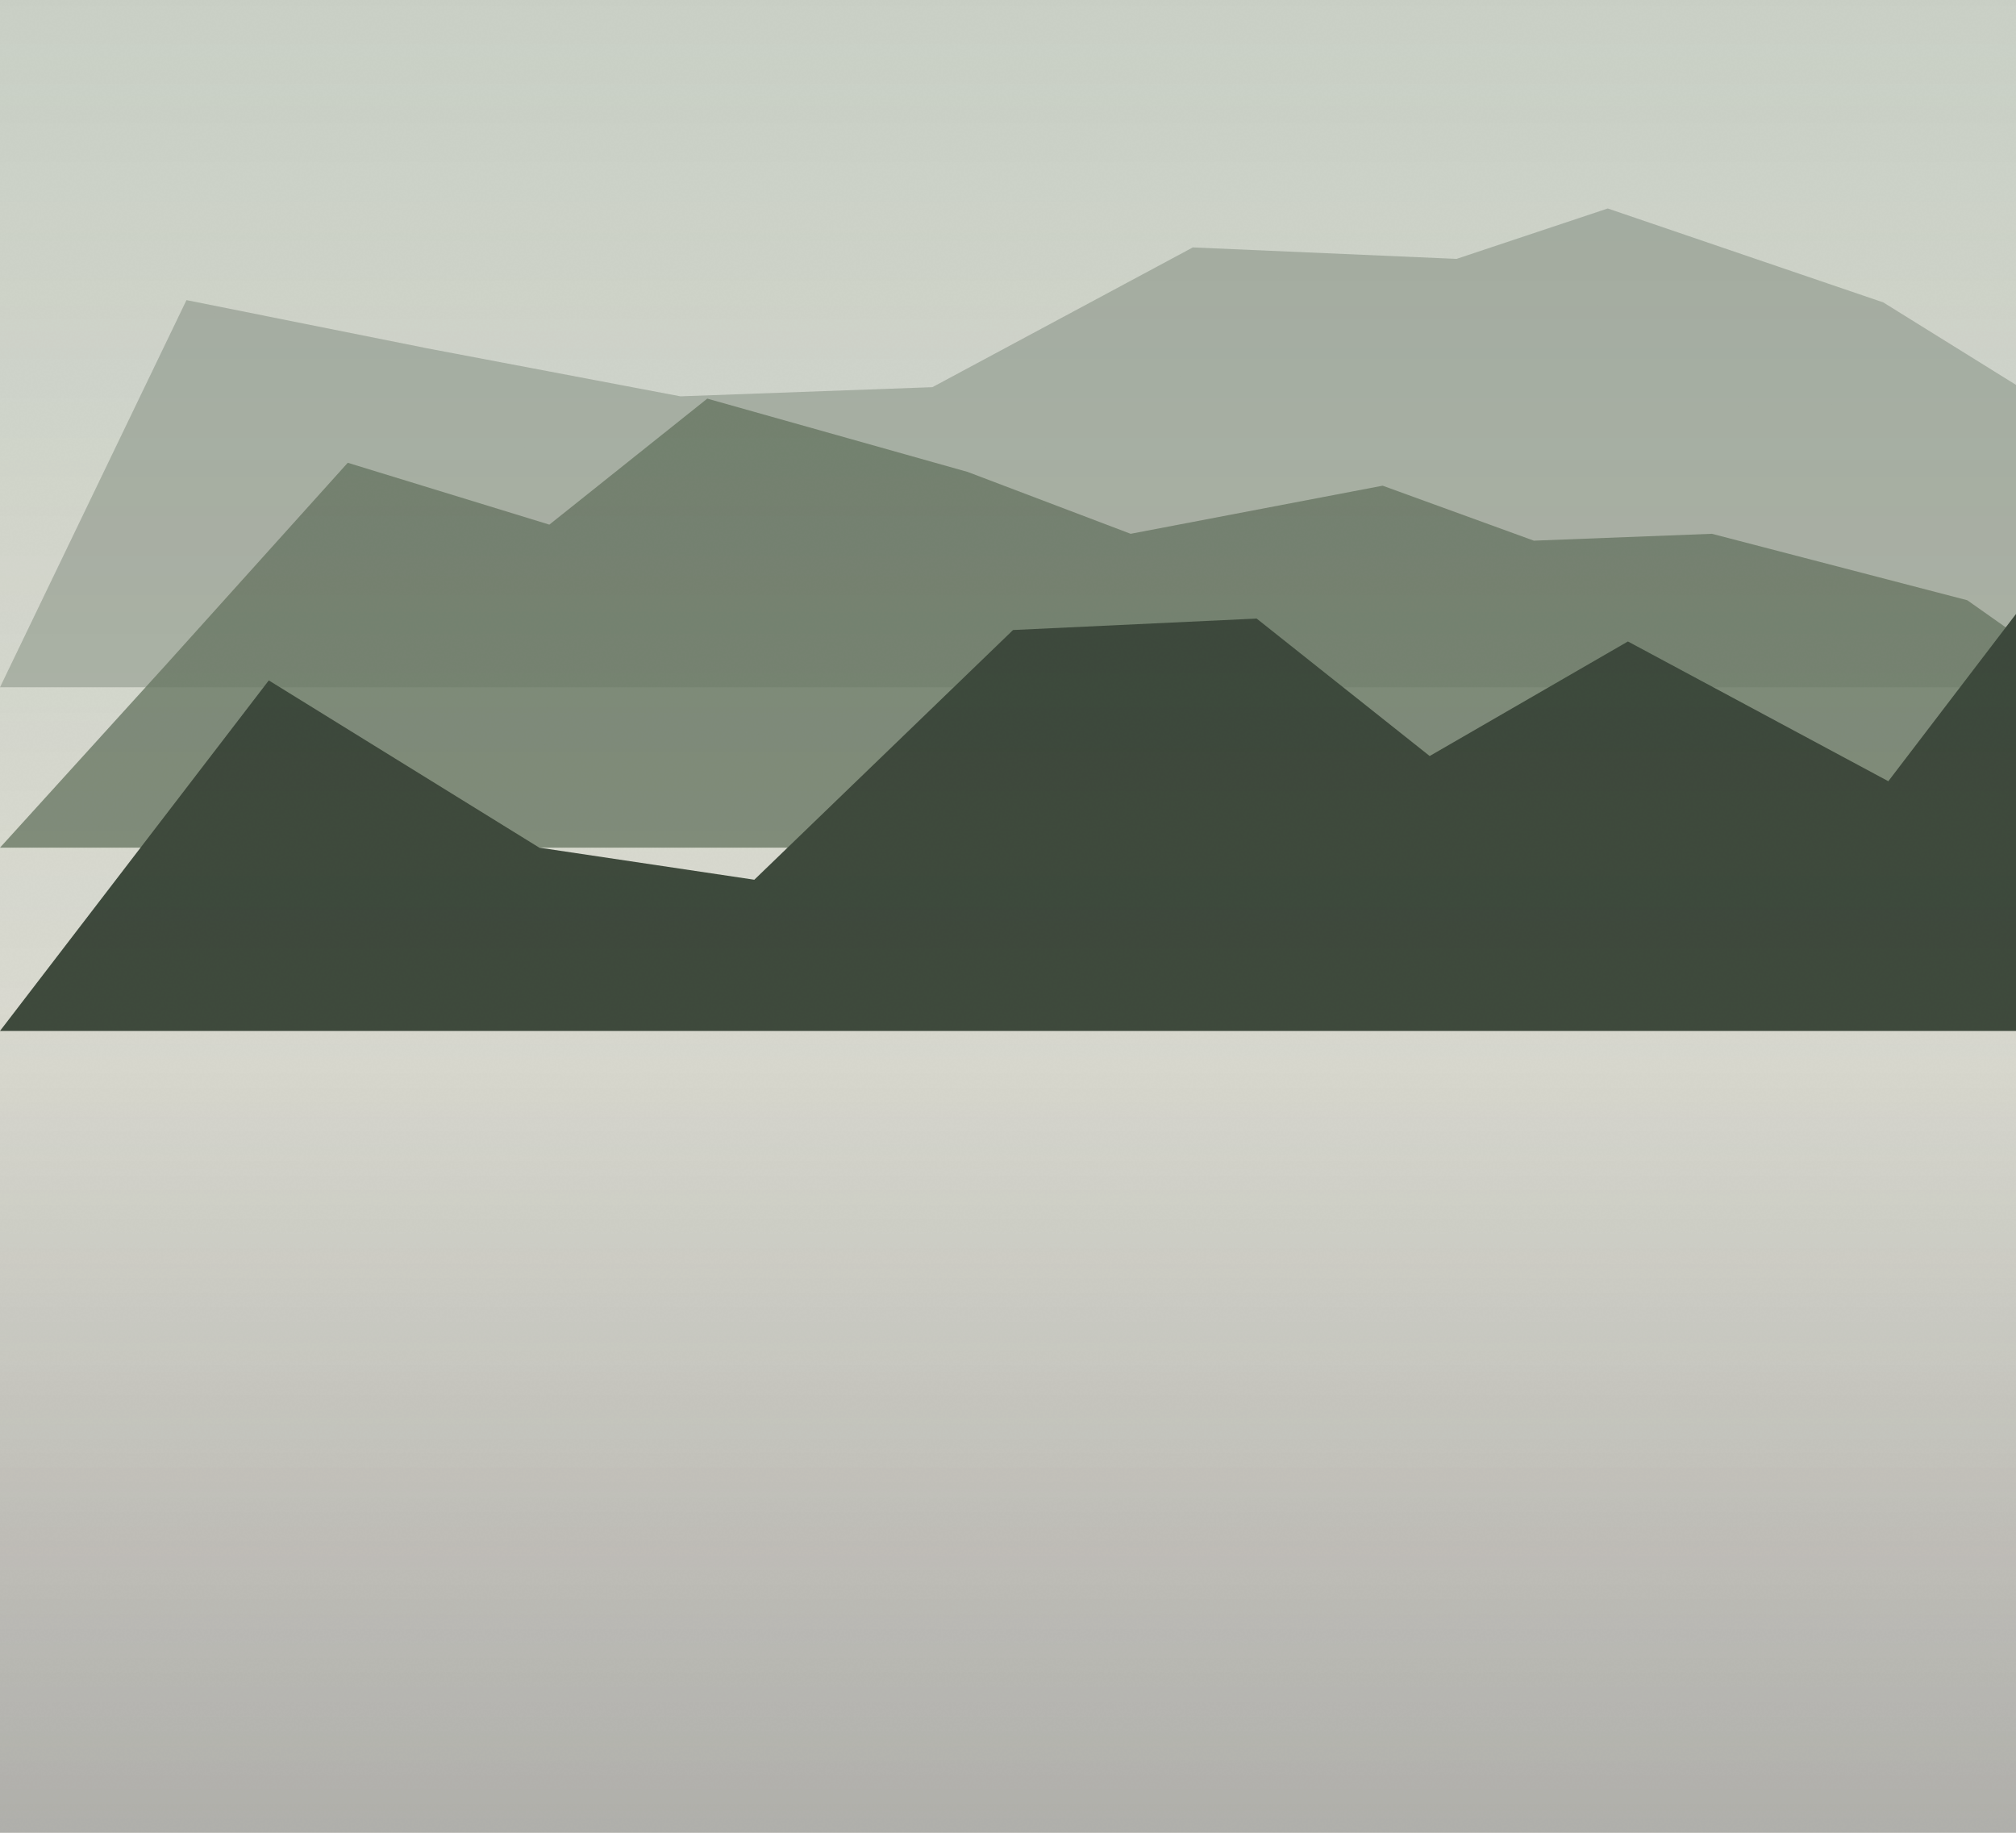
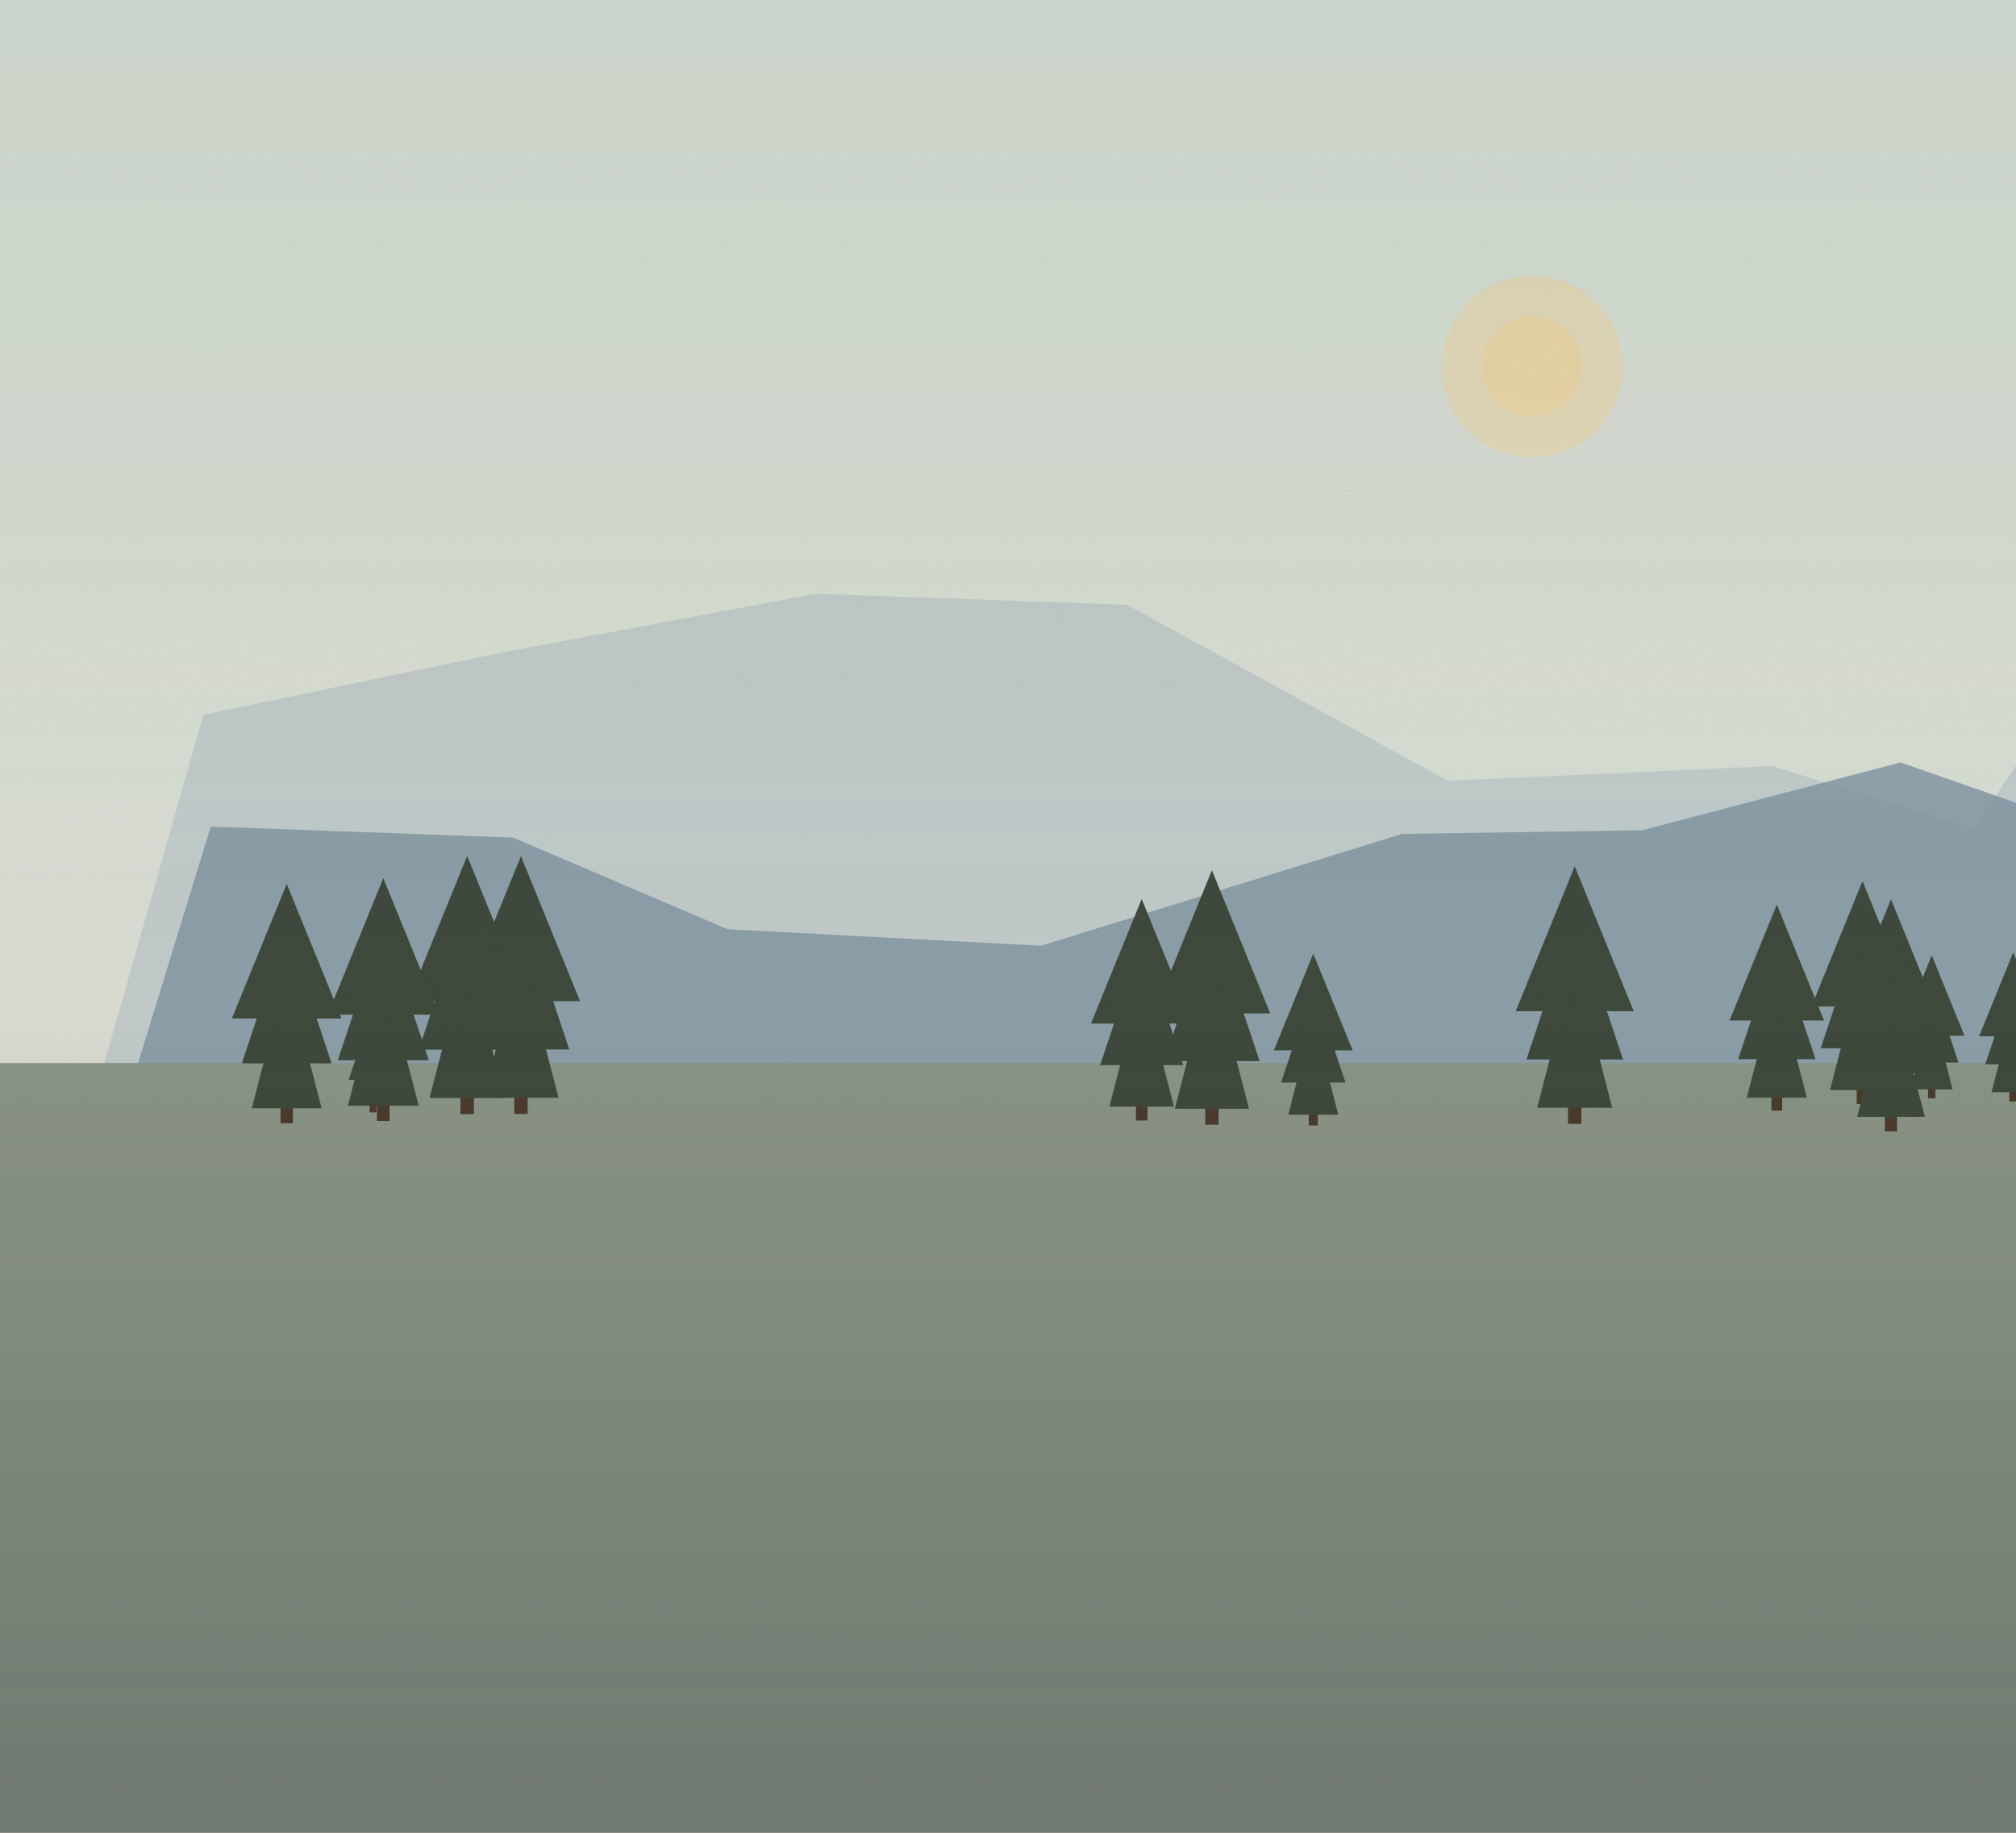
<svg xmlns="http://www.w3.org/2000/svg" viewBox="0 0 1100 1000" width="1100" height="1000" role="img" aria-label="Léto v Krkonoších">
  <defs>
    <linearGradient id="sky-21" x1="0" y1="0" x2="0" y2="1">
-       <stop offset="0%" stop-color="#DCE2D6" />
+       <stop offset="0%" stop-color="#DCE6DA" />
      <stop offset="100%" stop-color="#D8D4CC" />
    </linearGradient>
-     <linearGradient id="vig-21" x1="0" y1="0" x2="0" y2="1">
-       <stop offset="0%" stop-color="#26323A" stop-opacity="0.10" />
-       <stop offset="55%" stop-color="#26323A" stop-opacity="0" />
-       <stop offset="100%" stop-color="#26323A" stop-opacity="0.22" />
-     </linearGradient>
-     <filter id="grain-21">
-       <feTurbulence type="fractalNoise" baseFrequency="0.9" numOctaves="2" stitchTiles="stitch" result="noise" />
-       <feColorMatrix in="noise" type="matrix" values="0 0 0 0 0  0 0 0 0 0  0 0 0 0 0  0 0 0 0.02 0" />
-     </filter>
  </defs>
  <rect width="1100" height="1000" fill="url(#sky-21)" />
-   <g transform="scale(0.9166667,1.25)">
-     <path d="M0,300 L111,131 L254,152 L405,173 L555,169 L710,108 L867,113 L957,91 L1121,132 L1200,168 L1200,300 Z" fill="#8B9587" opacity="0.55" />
-     <path d="M0,300 L99,220 L207,132 L327,159 L421,104 L576,136 L673,163 L823,142 L913,166 L1019,163 L1171,192 L1200,207 L1200,300 Z" fill="#6C7A65" opacity="0.8" transform="translate(0,70)" />
-     <path d="M0,300 L160,147 L321,220 L449,234 L603,125 L748,120 L851,180 L969,130 L1124,191 L1200,118 L1200,300 Z" fill="#3E4A3C" transform="translate(0,150)" />
-     <rect x="0" y="640" width="1200" height="160" fill="#D8D4CC" opacity="0.25" />
-   </g>
-   <rect width="1100" height="1000" filter="url(#grain-21)" opacity="0.6" />
+   <circle cx="836.0" cy="200.0" r="49.5" fill="#F0D9A6" opacity="0.55" />
+   <circle cx="836.0" cy="200.0" r="27.225" fill="#F0D9A6" opacity="0.85" />
+   <path d="M0,780 L111,390 L274,356 L445,324 L615,330 L790,426 L967,418 L1077,452 L1120,388 L1120,780 Z" fill="#A9BAC2" opacity="0.5" />
+   <path d="M0,825 L115,451 L280,457 L397,507 L568,516 L765,455 L896,453 L1037,416 L1120,445 L1120,825 Z" fill="#7E93A0" opacity="0.8" />
+   <rect x="0" y="580.0" width="1100" height="420.0" fill="#8B9587" />
+   <rect x="1052" y="591.129" width="4.061" height="8.123" fill="#4A3B2C" />
+   <path d="M1054.03,550.514 L1042.658,594.378 L1065.402,594.378 Z" fill="#3E4A3C" />
+   <path d="M1054.03,535.893 L1039.409,579.757 L1068.652,579.757 Z" fill="#3E4A3C" />
+   <path d="M1054.03,521.271 L1036.16,565.135 L1071.901,565.135 Z" fill="#3E4A3C" />
+   <rect x="1096.375" y="592.54" width="4.237" height="8.474" fill="#4A3B2C" />
+   <path d="M1098.494,550.17 L1086.63,595.929 L1110.357,595.929 Z" fill="#3E4A3C" />
+   <path d="M1098.494,534.916 L1083.24,580.676 L1113.747,580.676 Z" fill="#3E4A3C" />
+   <path d="M1098.494,519.663 L1079.851,565.423 L1117.137,565.423 Z" fill="#3E4A3C" />
+   <rect x="714.122" y="604.327" width="4.883" height="9.765" fill="#4A3B2C" />
+   <path d="M716.563,555.501 L702.892,608.233 L730.235,608.233 Z" fill="#3E4A3C" />
+   <path d="M716.563,537.924 L698.986,590.656 L734.141,590.656 Z" fill="#3E4A3C" />
+   <path d="M716.563,520.346 L695.08,573.078 L738.047,573.078 Z" fill="#3E4A3C" />
+   <rect x="251.247" y="593.241" width="7.338" height="14.676" fill="#4A3B2C" />
+   <path d="M254.916,519.861 L234.369,599.111 L275.462,599.111 Z" fill="#3E4A3C" />
+   <path d="M254.916,493.445 L228.499,572.695 L281.332,572.695 Z" fill="#3E4A3C" />
+   <path d="M254.916,467.028 L222.629,546.278 L287.203,546.278 Z" fill="#3E4A3C" />
+   <rect x="657.642" y="599.181" width="7.228" height="14.457" fill="#4A3B2C" />
+   <path d="M661.257,526.898 L641.017,604.964 L681.496,604.964 Z" fill="#3E4A3C" />
+   <path d="M661.257,500.876 L635.234,578.942 L687.279,578.942 Z" fill="#3E4A3C" />
+   <path d="M661.257,474.854 L629.452,552.92 L693.061,552.92 Z" fill="#3E4A3C" />
+   <rect x="1013.068" y="589.709" width="6.332" height="12.665" fill="#4A3B2C" />
+   <path d="M1016.234,526.384 L998.503,594.775 L1033.965,594.775 Z" fill="#3E4A3C" />
+   <path d="M1016.234,503.588 L993.437,571.978 L1039.031,571.978 Z" fill="#3E4A3C" />
+   <path d="M1016.234,480.791 L988.371,549.181 L1044.097,549.181 Z" fill="#3E4A3C" />
+   <rect x="966.575" y="594.284" width="5.858" height="11.716" fill="#4A3B2C" />
+   <path d="M969.504,535.702 L953.101,598.971 L985.907,598.971 Z" fill="#3E4A3C" />
+   <path d="M969.504,514.612 L948.415,577.881 L990.594,577.881 Z" fill="#3E4A3C" />
+   <path d="M969.504,493.523 L943.728,556.792 L995.28,556.792 Z" fill="#3E4A3C" />
+   <rect x="205.696" y="597.806" width="6.899" height="13.798" fill="#4A3B2C" />
+   <path d="M209.146,528.813 L189.828,603.325 L228.464,603.325 Z" fill="#3E4A3C" />
+   <path d="M209.146,503.976 L184.309,578.488 L233.983,578.488 Z" fill="#3E4A3C" />
+   <path d="M209.146,479.139 L178.789,553.651 L239.503,553.651 Z" fill="#3E4A3C" />
+   <rect x="1028.49" y="604.102" width="6.596" height="13.192" fill="#4A3B2C" />
+   <path d="M1031.788,538.144 L1013.32,609.379 L1050.256,609.379 Z" fill="#3E4A3C" />
+   <path d="M1031.788,514.399 L1008.043,585.634 L1055.533,585.634 Z" fill="#3E4A3C" />
+   <path d="M1031.788,490.655 L1002.766,561.889 L1060.809,561.889 Z" fill="#3E4A3C" />
+   <rect x="619.797" y="598.762" width="6.294" height="12.587" fill="#4A3B2C" />
+   <path d="M622.944,535.827 L605.322,603.797 L640.566,603.797 Z" fill="#3E4A3C" />
+   <path d="M622.944,513.17 L600.287,581.14 L645.601,581.14 Z" fill="#3E4A3C" />
+   <path d="M622.944,490.513 L595.253,558.484 L650.636,558.484 Z" fill="#3E4A3C" />
+   <rect x="280.589" y="593.138" width="7.327" height="14.654" fill="#4A3B2C" />
+   <path d="M284.252,519.869 L263.737,599 L304.767,599 Z" fill="#3E4A3C" />
+   <path d="M284.252,493.493 L257.875,572.623 L310.629,572.623 Z" fill="#3E4A3C" />
+   <path d="M284.252,467.116 L252.014,546.246 L316.49,546.246 Z" fill="#3E4A3C" />
+   <rect x="855.561" y="598.559" width="7.319" height="14.637" fill="#4A3B2C" />
+   <path d="M859.221,525.374 L838.729,604.414 L879.712,604.414 Z" fill="#3E4A3C" />
+   <path d="M859.221,499.027 L832.874,578.067 L885.567,578.067 Z" fill="#3E4A3C" />
+   <path d="M859.221,472.68 L827.019,551.721 L891.422,551.721 Z" fill="#3E4A3C" />
+   <rect x="153.045" y="599.239" width="6.801" height="13.602" fill="#4A3B2C" />
+   <path d="M156.446,531.23 L137.403,604.68 L175.488,604.68 Z" fill="#3E4A3C" />
+   <path d="M156.446,506.747 L131.962,580.197 L180.929,580.197 Z" fill="#3E4A3C" />
+   <path d="M156.446,482.264 L126.522,555.714 L186.37,555.714 Z" fill="#3E4A3C" />
+   <rect x="201.683" y="599.552" width="3.697" height="7.393" fill="#4A3B2C" />
+   <path d="M203.531,562.587 L193.181,602.509 L213.881,602.509 Z" fill="#3E4A3C" />
+   <path d="M203.531,549.279 L190.224,589.202 L216.839,589.202 Z" fill="#3E4A3C" />
+   <path d="M203.531,535.972 L187.267,575.894 L219.796,575.894 Z" fill="#3E4A3C" />
+   <defs>
+     <filter id="grain-21">
+       <feTurbulence type="fractalNoise" baseFrequency="0.85" numOctaves="2" stitchTiles="stitch" />
+       <feColorMatrix type="matrix" values="0 0 0 0 0  0 0 0 0 0  0 0 0 0 0  0 0 0 0.025 0" />
+     </filter>
+     <linearGradient id="vig-21" x1="0" y1="0" x2="0" y2="1">
+       <stop offset="0%" stop-color="#161E23" stop-opacity="0.08" />
+       <stop offset="55%" stop-color="#161E23" stop-opacity="0" />
+       <stop offset="100%" stop-color="#161E23" stop-opacity="0.22" />
+     </linearGradient>
+   </defs>
+   <rect width="1100" height="1000" filter="url(#grain-21)" opacity="0.5" />
  <rect width="1100" height="1000" fill="url(#vig-21)" />
</svg>
